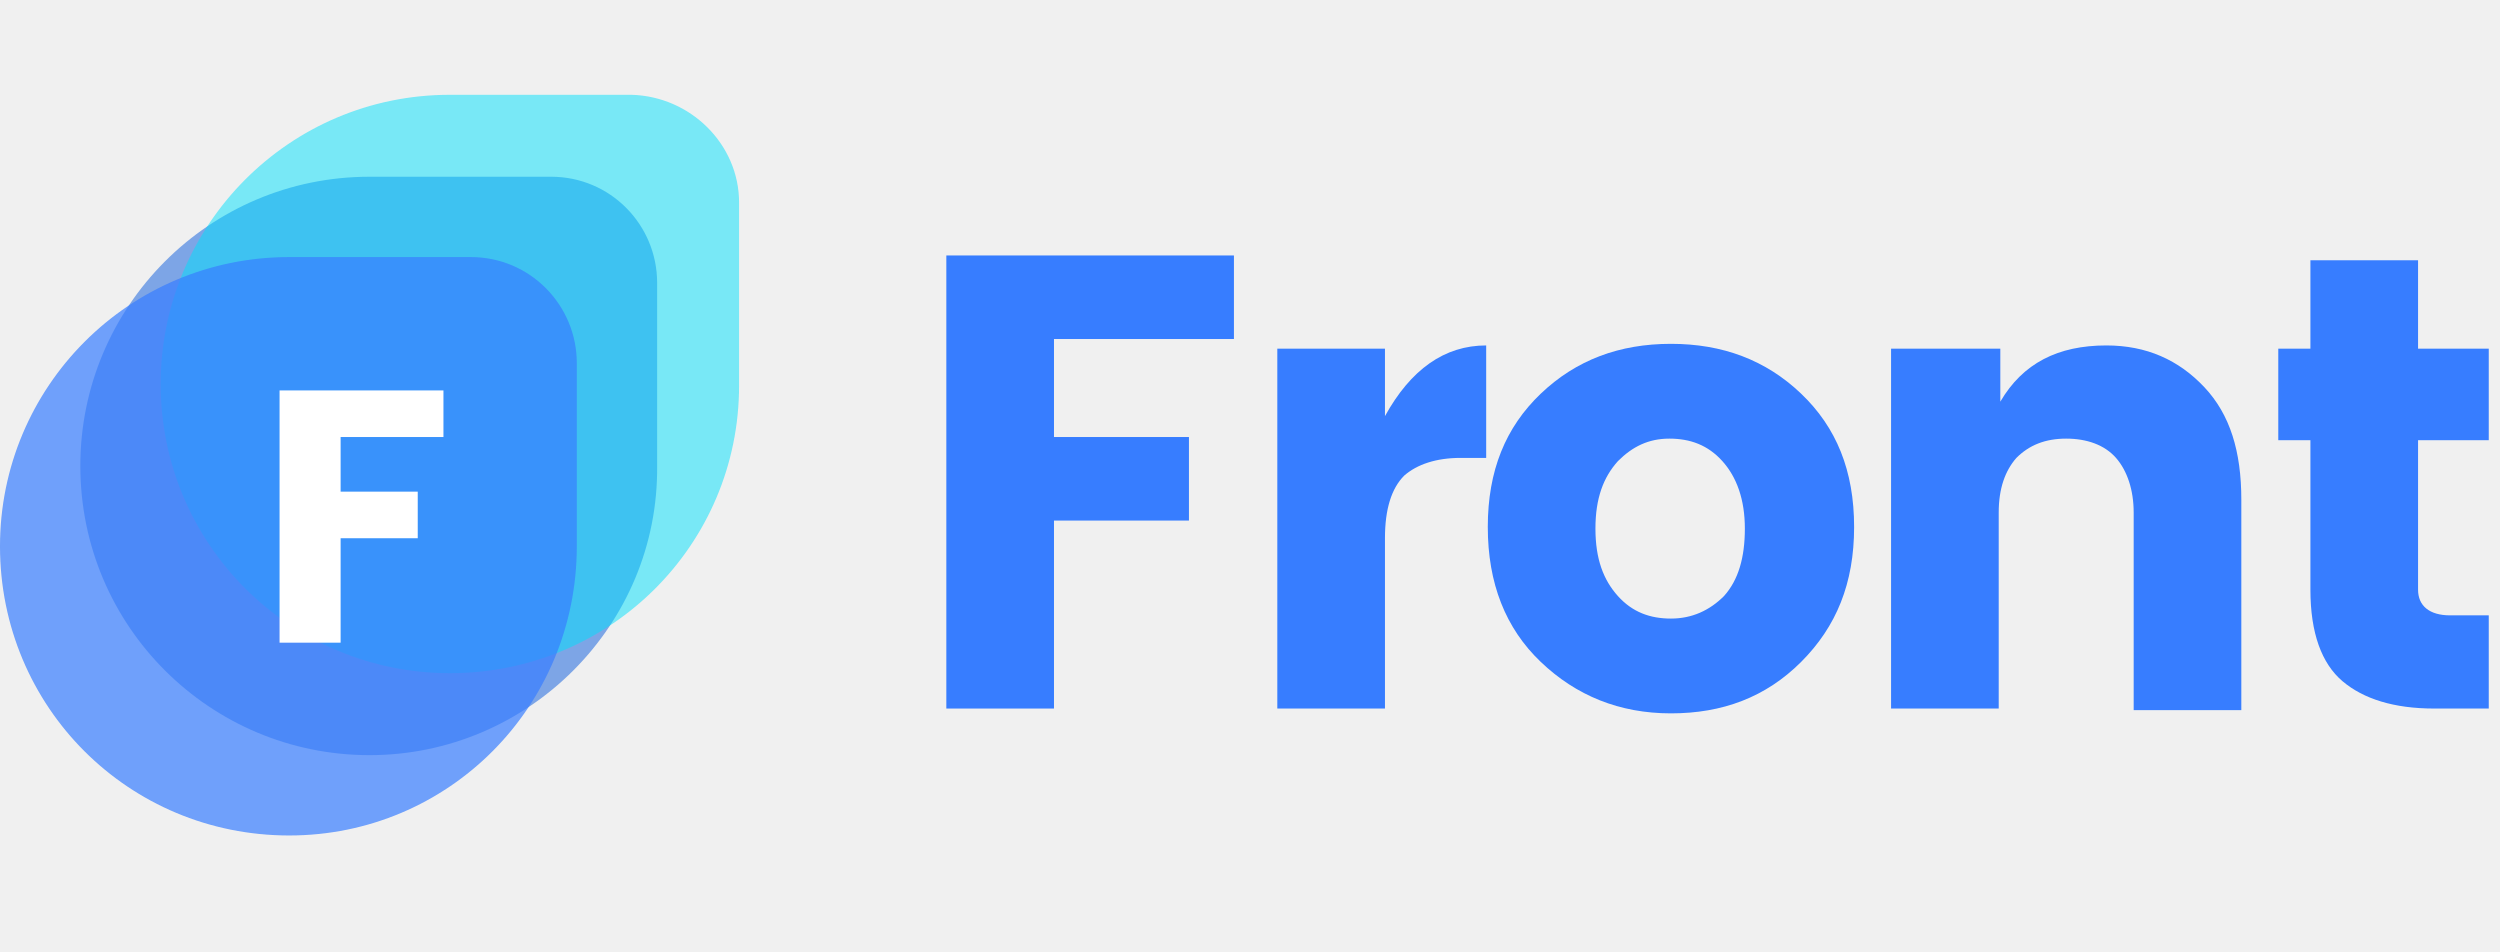
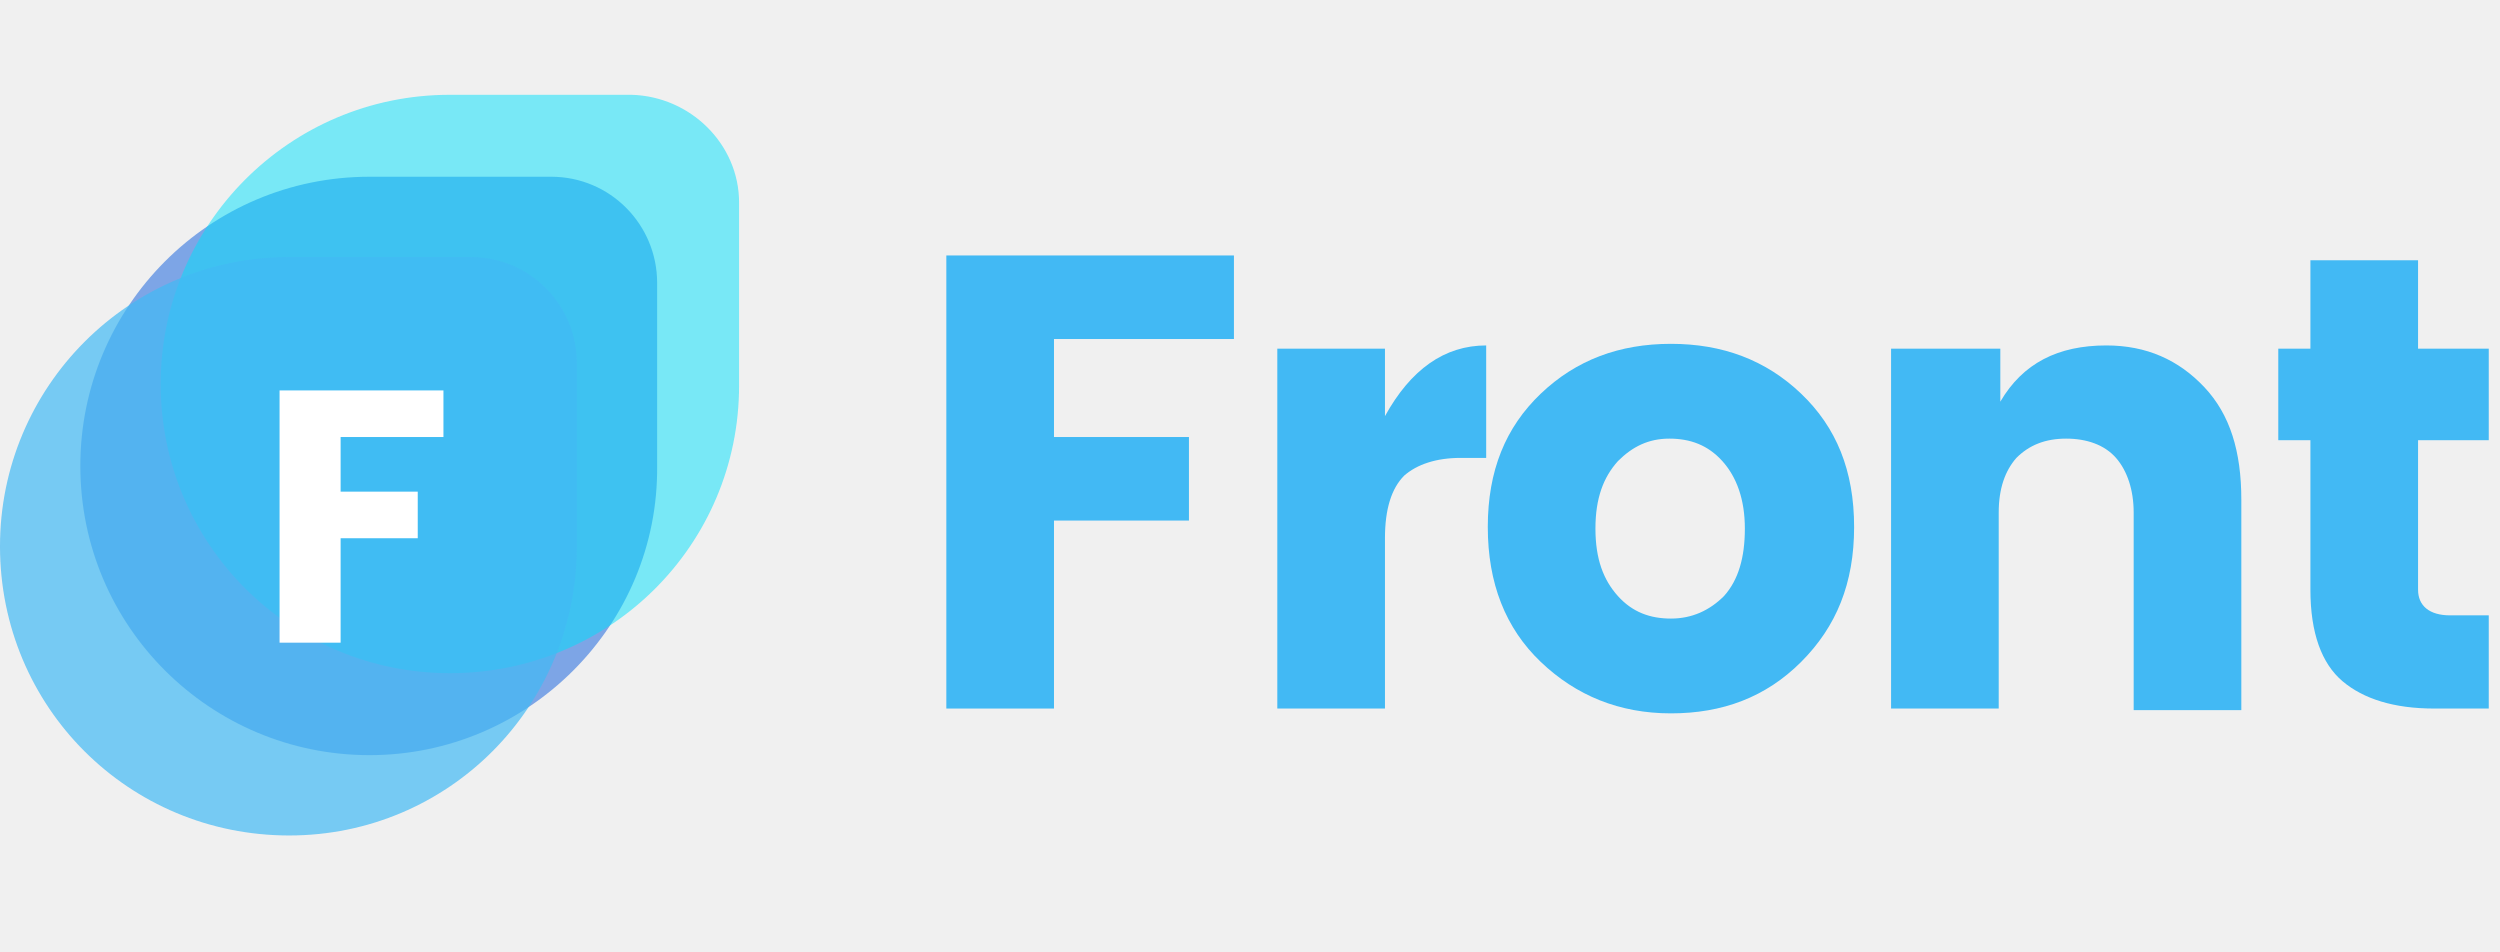
<svg xmlns="http://www.w3.org/2000/svg" version="1.1" id="Layer_1" x="0px" y="0px" viewBox="0 0 155.6 59.2" style="enable-background:new 0 0 155.6 59.2;" xml:space="preserve">
  <style type="text/css">
- 	.st0{fill:#377DFF;}
+ 	.st0{fill:#42b9f4;}
	.st1{opacity:0.65;fill:#3F7DE0;}
	.st2{opacity:0.5;fill:#00DFFC;}
- 	.st3{opacity:0.7;fill:#377DFF;}
+ 	.st3{opacity:0.7;fill:#42b9f4;}
	.st4{fill:#FFFFFF;}
</style>
  <g>
    <path class="st0" d="M58.9,44.1V15.9h17.9v5.2H65.6v6.1H74v5.2h-8.4v11.7H58.9z" />
    <path class="st0" d="M86.2,21.7v4.2c1.6-2.9,3.7-4.4,6.3-4.4v7h-1.6c-1.5,0-2.7,0.4-3.5,1.1c-0.8,0.8-1.2,2.1-1.2,3.9v10.6h-6.7   V21.7H86.2z" />
    <path class="st0" d="M95.9,41.2c-2.2-2.1-3.3-4.9-3.3-8.4c0-3.5,1.1-6.2,3.3-8.3c2.2-2.1,4.9-3.1,8.1-3.1s5.9,1,8.1,3.1   c2.2,2.1,3.3,4.8,3.3,8.3c0,3.5-1.1,6.2-3.3,8.4s-4.9,3.2-8.1,3.2S98.1,43.3,95.9,41.2z M107.3,37.1c0.9-1,1.3-2.4,1.3-4.2   s-0.5-3.2-1.4-4.2c-0.9-1-2-1.4-3.3-1.4s-2.3,0.5-3.2,1.4c-0.9,1-1.4,2.3-1.4,4.2s0.5,3.2,1.4,4.2s2,1.4,3.3,1.4   S106.4,38,107.3,37.1z" />
    <path class="st0" d="M124.5,21.7V25c1.4-2.4,3.6-3.5,6.6-3.5c2.5,0,4.5,0.9,6.1,2.6c1.6,1.7,2.3,4,2.3,7v13.1h-6.7V31.9   c0-1.4-0.4-2.6-1.1-3.4c-0.7-0.8-1.8-1.2-3.1-1.2c-1.3,0-2.3,0.4-3.1,1.2c-0.7,0.8-1.1,1.9-1.1,3.4v12.2h-6.7V21.7H124.5z" />
    <path class="st0" d="M152.5,38.3h2.4v5.8h-3.4c-2.5,0-4.4-0.6-5.7-1.7c-1.3-1.1-2-3-2-5.7v-9.3h-2v-5.7h2v-5.5h6.7v5.5h4.4v5.7   h-4.4v9.3C150.5,37.7,151.2,38.3,152.5,38.3z" />
  </g>
  <path class="st1" d="M23,47L23,47c-9.9,0-18-8-18-18v0c0-9.9,8-18,18-18h11.3c3.7,0,6.6,3,6.6,6.6V29C41,38.9,32.9,47,23,47z" />
  <path class="st2" d="M28,41.9L28,41.9c-9.9,0-18-8-18-18v0c0-9.9,8-18,18-18h11.3C43,6,46,9,46,12.6V24C46,33.9,38,41.9,28,41.9z" />
  <path class="st3" d="M18,52L18,52C8,52,0,44,0,34v0c0-9.9,8-18,18-18h11.3c3.7,0,6.6,3,6.6,6.6V34C35.9,44,27.9,52,18,52z" />
  <g>
    <path class="st4" d="M17.4,40V24.3h10.2v2.9h-6.4v3.4h4.8v2.9h-4.8V40H17.4z" />
  </g>
  <g>
</g>
  <g>
</g>
  <g>
</g>
  <g>
</g>
  <g>
</g>
  <g>
</g>
  <g>
</g>
  <g>
</g>
  <g>
</g>
  <g>
</g>
  <g>
</g>
  <g>
</g>
  <g>
</g>
  <g>
</g>
  <g>
</g>
</svg>
